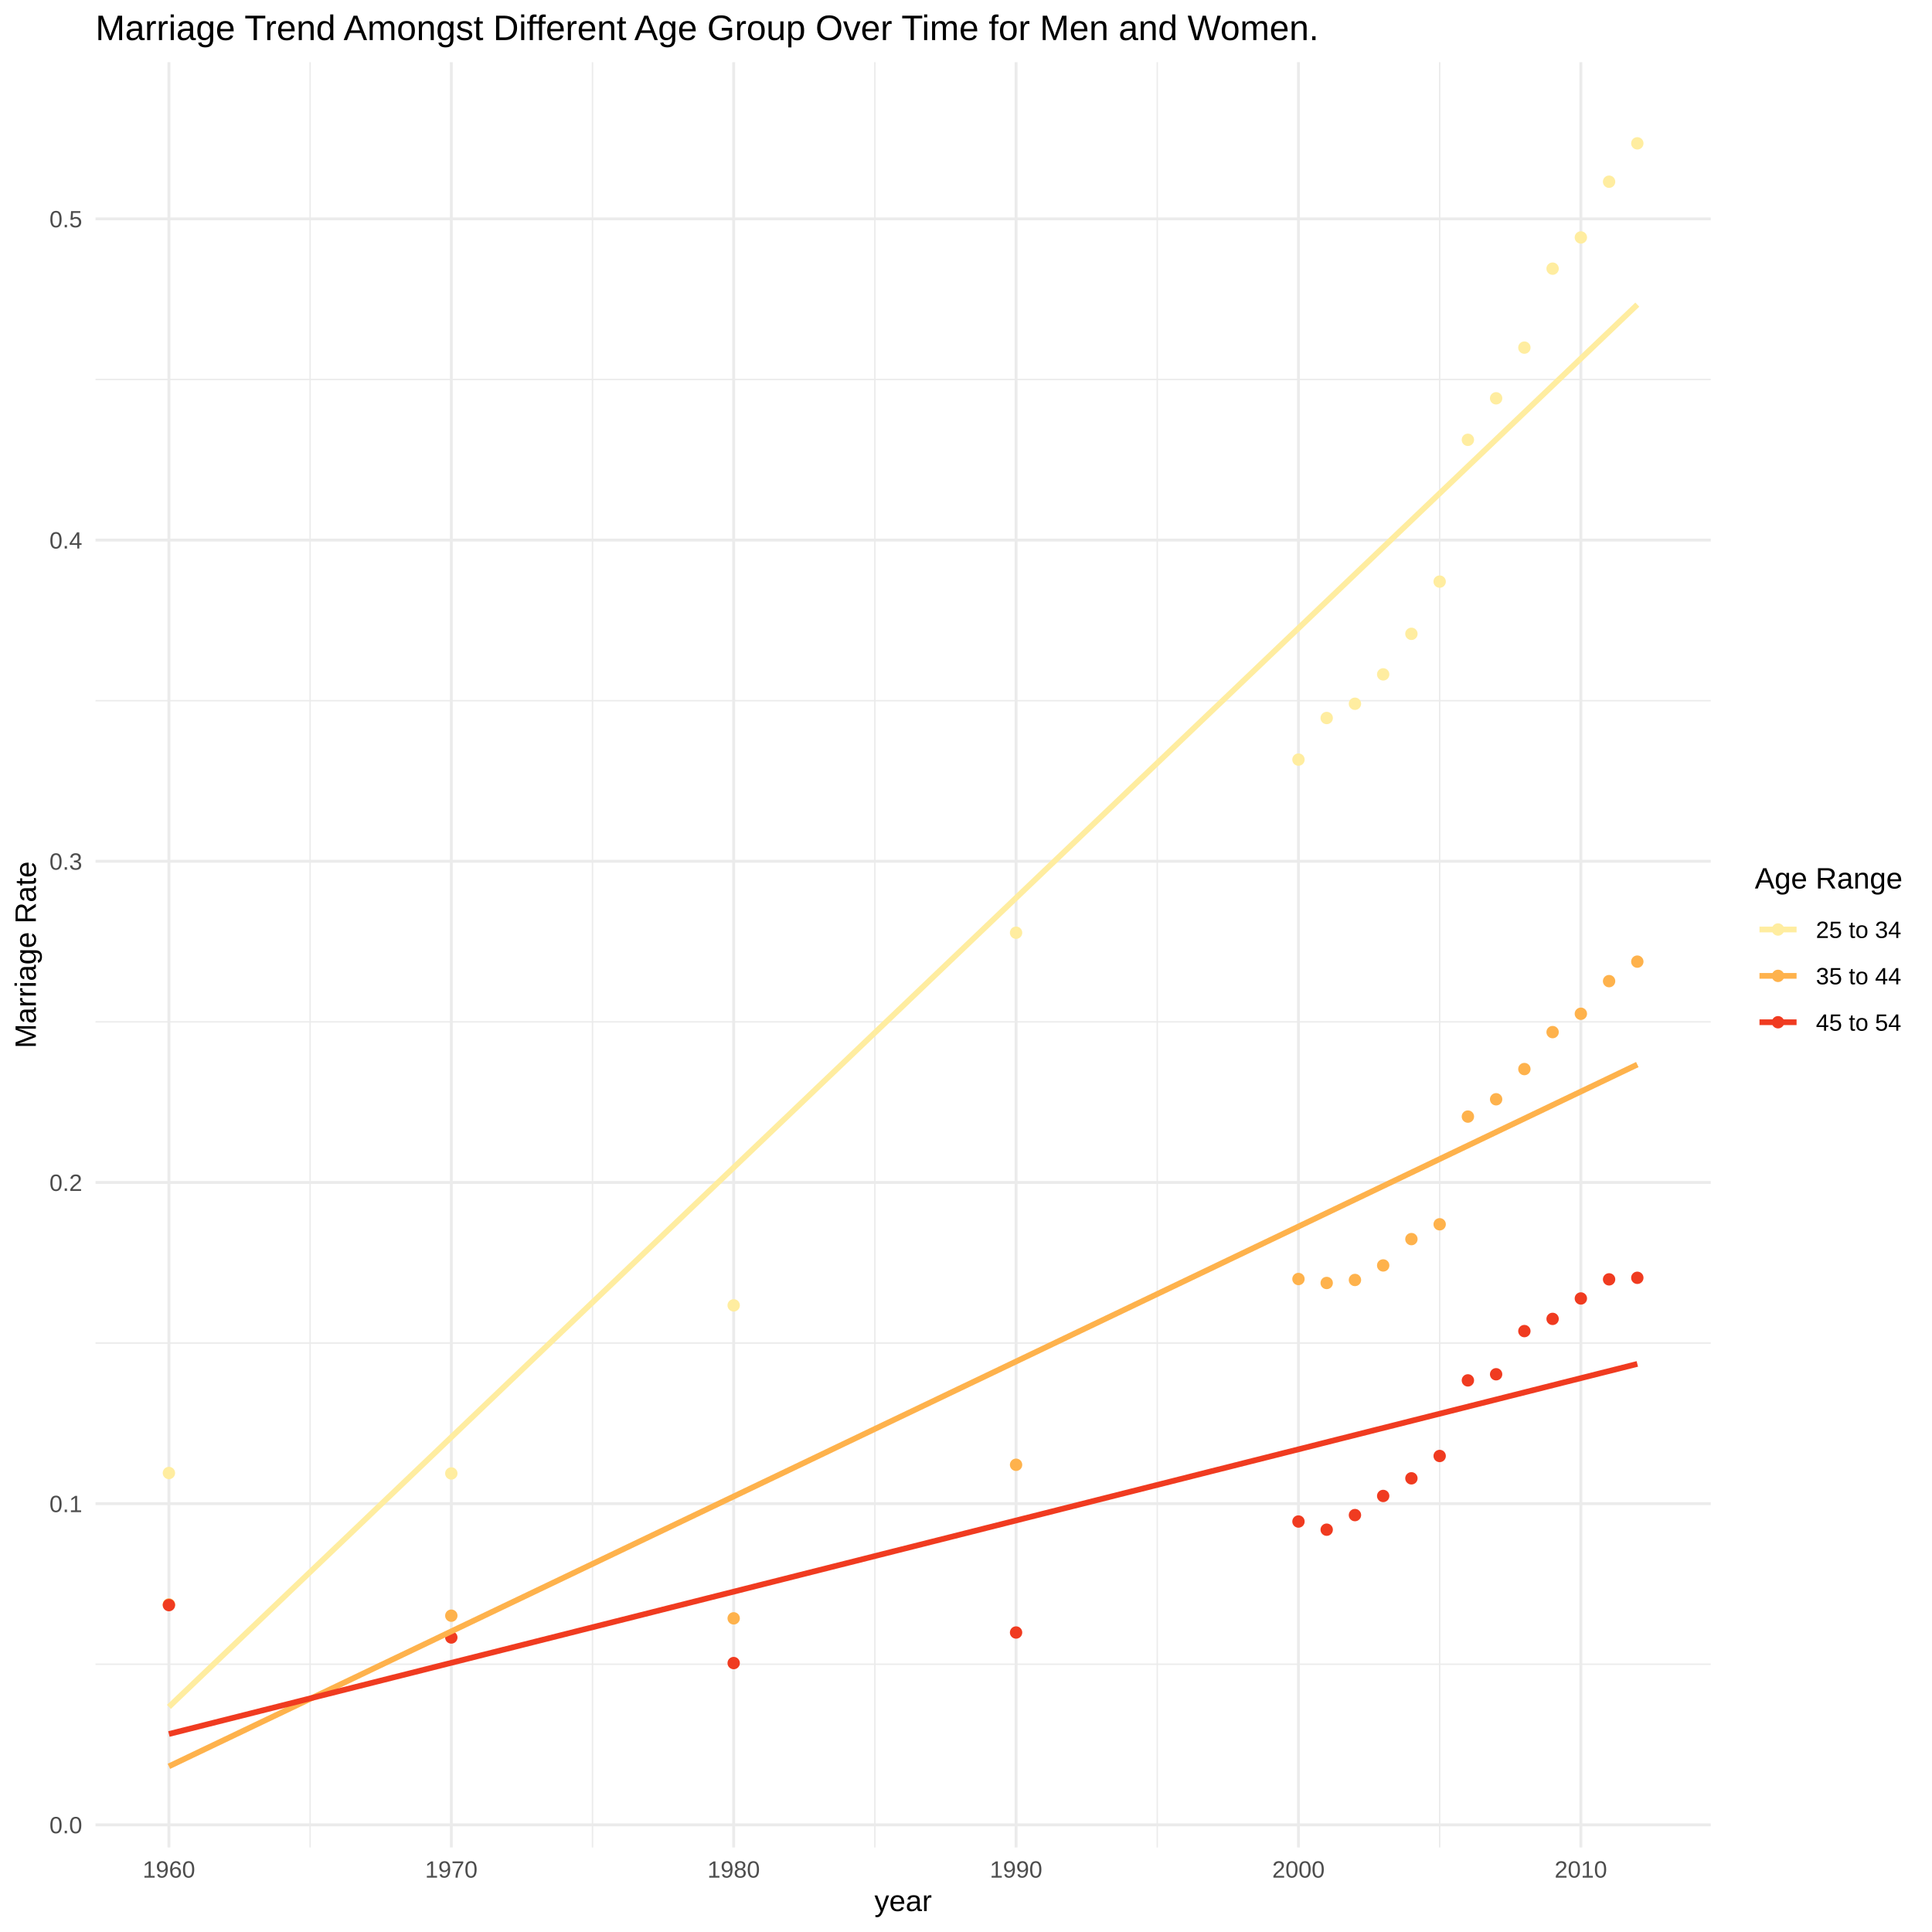
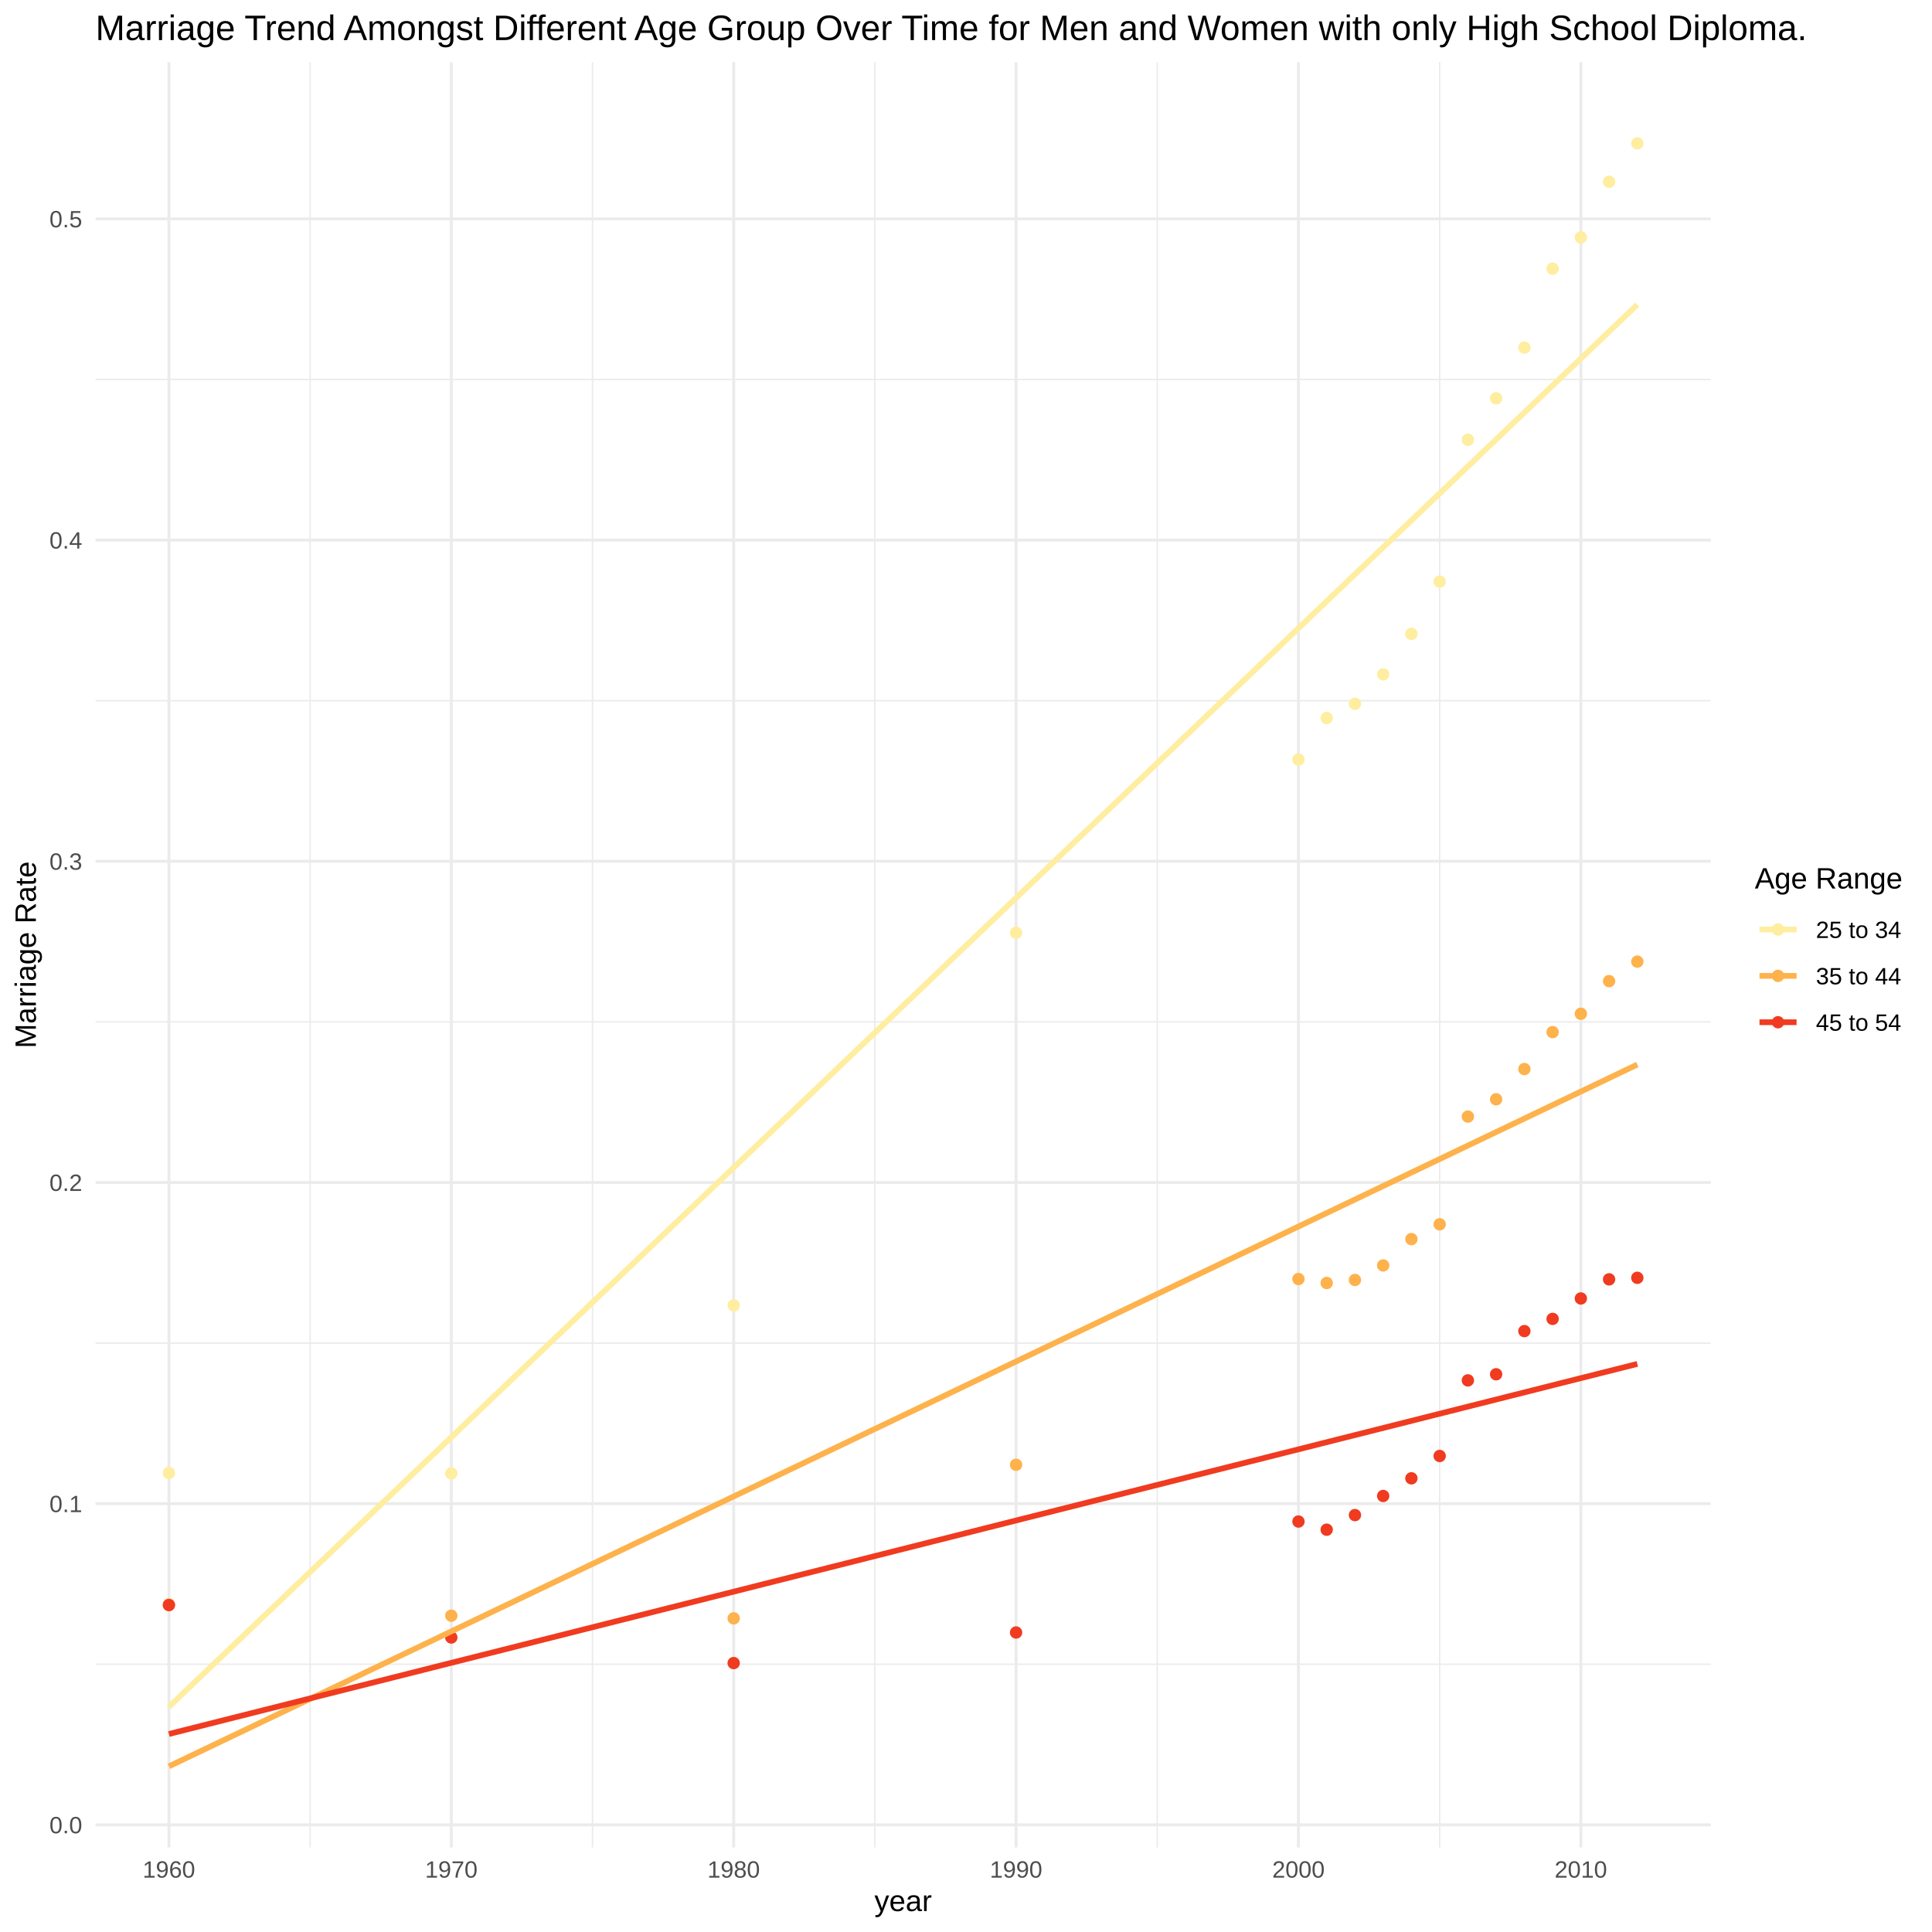
<svg xmlns="http://www.w3.org/2000/svg" class="svglite" width="720.00pt" height="720.00pt" viewBox="0 0 720.00 720.00">
  <defs>
    <style type="text/css">
    .svglite line, .svglite polyline, .svglite polygon, .svglite path, .svglite rect, .svglite circle {
      fill: none;
      stroke: #000000;
      stroke-linecap: round;
      stroke-linejoin: round;
      stroke-miterlimit: 10.00;
    }
  </style>
  </defs>
  <rect width="100%" height="100%" style="stroke: none; fill: #FFFFFF;" />
  <defs>
    <clipPath id="cpMC4wMHw3MjAuMDB8MC4wMHw3MjAuMDA=">
      <rect x="0.00" y="0.00" width="720.00" height="720.00" />
    </clipPath>
  </defs>
  <g clip-path="url(#cpMC4wMHw3MjAuMDB8MC4wMHw3MjAuMDA=)">
</g>
  <defs>
    <clipPath id="cpMzUuNTl8NjM3LjU0fDIzLjE4fDY4OC41MA==">
      <rect x="35.59" y="23.18" width="601.96" height="665.33" />
    </clipPath>
  </defs>
  <g clip-path="url(#cpMzUuNTl8NjM3LjU0fDIzLjE4fDY4OC41MA==)">
    <polyline points="35.59,620.21 637.54,620.21 " style="stroke-width: 0.53; stroke: #EBEBEB; stroke-linecap: butt;" />
    <polyline points="35.59,500.52 637.54,500.52 " style="stroke-width: 0.53; stroke: #EBEBEB; stroke-linecap: butt;" />
    <polyline points="35.59,380.82 637.54,380.82 " style="stroke-width: 0.53; stroke: #EBEBEB; stroke-linecap: butt;" />
    <polyline points="35.59,261.12 637.54,261.12 " style="stroke-width: 0.53; stroke: #EBEBEB; stroke-linecap: butt;" />
    <polyline points="35.59,141.42 637.54,141.42 " style="stroke-width: 0.53; stroke: #EBEBEB; stroke-linecap: butt;" />
    <polyline points="115.57,688.50 115.57,23.18 " style="stroke-width: 0.53; stroke: #EBEBEB; stroke-linecap: butt;" />
    <polyline points="220.80,688.50 220.80,23.18 " style="stroke-width: 0.53; stroke: #EBEBEB; stroke-linecap: butt;" />
    <polyline points="326.04,688.50 326.04,23.18 " style="stroke-width: 0.53; stroke: #EBEBEB; stroke-linecap: butt;" />
    <polyline points="431.28,688.50 431.28,23.18 " style="stroke-width: 0.53; stroke: #EBEBEB; stroke-linecap: butt;" />
    <polyline points="536.52,688.50 536.52,23.18 " style="stroke-width: 0.53; stroke: #EBEBEB; stroke-linecap: butt;" />
    <polyline points="35.59,680.06 637.54,680.06 " style="stroke-width: 1.07; stroke: #EBEBEB; stroke-linecap: butt;" />
    <polyline points="35.59,560.37 637.54,560.37 " style="stroke-width: 1.07; stroke: #EBEBEB; stroke-linecap: butt;" />
    <polyline points="35.59,440.67 637.54,440.67 " style="stroke-width: 1.07; stroke: #EBEBEB; stroke-linecap: butt;" />
    <polyline points="35.59,320.97 637.54,320.97 " style="stroke-width: 1.07; stroke: #EBEBEB; stroke-linecap: butt;" />
    <polyline points="35.59,201.27 637.54,201.27 " style="stroke-width: 1.07; stroke: #EBEBEB; stroke-linecap: butt;" />
    <polyline points="35.59,81.57 637.54,81.57 " style="stroke-width: 1.07; stroke: #EBEBEB; stroke-linecap: butt;" />
    <polyline points="62.95,688.50 62.95,23.18 " style="stroke-width: 1.07; stroke: #EBEBEB; stroke-linecap: butt;" />
    <polyline points="168.19,688.50 168.19,23.18 " style="stroke-width: 1.07; stroke: #EBEBEB; stroke-linecap: butt;" />
    <polyline points="273.42,688.50 273.42,23.18 " style="stroke-width: 1.07; stroke: #EBEBEB; stroke-linecap: butt;" />
    <polyline points="378.66,688.50 378.66,23.18 " style="stroke-width: 1.07; stroke: #EBEBEB; stroke-linecap: butt;" />
    <polyline points="483.90,688.50 483.90,23.18 " style="stroke-width: 1.07; stroke: #EBEBEB; stroke-linecap: butt;" />
    <polyline points="589.14,688.50 589.14,23.18 " style="stroke-width: 1.07; stroke: #EBEBEB; stroke-linecap: butt;" />
    <circle cx="62.95" cy="548.95" r="1.95" style="stroke-width: 0.71; stroke: #FFEDA0; fill: #FFEDA0;" />
    <circle cx="62.95" cy="597.95" r="1.95" style="stroke-width: 0.71; stroke: #FEB24C; fill: #FEB24C;" />
    <circle cx="62.95" cy="598.18" r="1.95" style="stroke-width: 0.71; stroke: #F03B20; fill: #F03B20;" />
    <circle cx="168.19" cy="549.11" r="1.95" style="stroke-width: 0.71; stroke: #FFEDA0; fill: #FFEDA0;" />
    <circle cx="168.19" cy="602.12" r="1.95" style="stroke-width: 0.71; stroke: #FEB24C; fill: #FEB24C;" />
    <circle cx="168.19" cy="610.24" r="1.95" style="stroke-width: 0.71; stroke: #F03B20; fill: #F03B20;" />
    <circle cx="273.42" cy="486.47" r="1.95" style="stroke-width: 0.71; stroke: #FFEDA0; fill: #FFEDA0;" />
    <circle cx="273.42" cy="603.11" r="1.95" style="stroke-width: 0.71; stroke: #FEB24C; fill: #FEB24C;" />
    <circle cx="273.42" cy="619.78" r="1.95" style="stroke-width: 0.71; stroke: #F03B20; fill: #F03B20;" />
    <circle cx="378.66" cy="347.60" r="1.95" style="stroke-width: 0.71; stroke: #FFEDA0; fill: #FFEDA0;" />
    <circle cx="378.66" cy="545.88" r="1.95" style="stroke-width: 0.71; stroke: #FEB24C; fill: #FEB24C;" />
    <circle cx="378.66" cy="608.39" r="1.95" style="stroke-width: 0.71; stroke: #F03B20; fill: #F03B20;" />
    <circle cx="483.90" cy="283.08" r="1.95" style="stroke-width: 0.71; stroke: #FFEDA0; fill: #FFEDA0;" />
    <circle cx="483.90" cy="476.65" r="1.95" style="stroke-width: 0.71; stroke: #FEB24C; fill: #FEB24C;" />
    <circle cx="483.90" cy="567.03" r="1.95" style="stroke-width: 0.71; stroke: #F03B20; fill: #F03B20;" />
    <circle cx="494.42" cy="267.58" r="1.95" style="stroke-width: 0.71; stroke: #FFEDA0; fill: #FFEDA0;" />
    <circle cx="494.42" cy="478.13" r="1.95" style="stroke-width: 0.71; stroke: #FEB24C; fill: #FEB24C;" />
    <circle cx="494.42" cy="570.07" r="1.95" style="stroke-width: 0.71; stroke: #F03B20; fill: #F03B20;" />
    <circle cx="504.95" cy="262.27" r="1.95" style="stroke-width: 0.71; stroke: #FFEDA0; fill: #FFEDA0;" />
    <circle cx="504.95" cy="477.01" r="1.95" style="stroke-width: 0.71; stroke: #FEB24C; fill: #FEB24C;" />
    <circle cx="504.95" cy="564.63" r="1.95" style="stroke-width: 0.71; stroke: #F03B20; fill: #F03B20;" />
    <circle cx="515.47" cy="251.32" r="1.95" style="stroke-width: 0.71; stroke: #FFEDA0; fill: #FFEDA0;" />
    <circle cx="515.47" cy="471.59" r="1.95" style="stroke-width: 0.71; stroke: #FEB24C; fill: #FEB24C;" />
    <circle cx="515.47" cy="557.50" r="1.95" style="stroke-width: 0.71; stroke: #F03B20; fill: #F03B20;" />
    <circle cx="525.99" cy="236.21" r="1.95" style="stroke-width: 0.71; stroke: #FFEDA0; fill: #FFEDA0;" />
    <circle cx="525.99" cy="461.78" r="1.95" style="stroke-width: 0.71; stroke: #FEB24C; fill: #FEB24C;" />
    <circle cx="525.99" cy="550.93" r="1.95" style="stroke-width: 0.71; stroke: #F03B20; fill: #F03B20;" />
    <circle cx="536.52" cy="216.75" r="1.95" style="stroke-width: 0.71; stroke: #FFEDA0; fill: #FFEDA0;" />
    <circle cx="536.52" cy="456.26" r="1.95" style="stroke-width: 0.71; stroke: #FEB24C; fill: #FEB24C;" />
    <circle cx="536.52" cy="542.60" r="1.95" style="stroke-width: 0.71; stroke: #F03B20; fill: #F03B20;" />
    <circle cx="547.04" cy="163.91" r="1.95" style="stroke-width: 0.71; stroke: #FFEDA0; fill: #FFEDA0;" />
    <circle cx="547.04" cy="416.12" r="1.95" style="stroke-width: 0.71; stroke: #FEB24C; fill: #FEB24C;" />
    <circle cx="547.04" cy="514.43" r="1.95" style="stroke-width: 0.71; stroke: #F03B20; fill: #F03B20;" />
    <circle cx="557.56" cy="148.44" r="1.95" style="stroke-width: 0.71; stroke: #FFEDA0; fill: #FFEDA0;" />
    <circle cx="557.56" cy="409.67" r="1.95" style="stroke-width: 0.71; stroke: #FEB24C; fill: #FEB24C;" />
    <circle cx="557.56" cy="512.15" r="1.95" style="stroke-width: 0.71; stroke: #F03B20; fill: #F03B20;" />
    <circle cx="568.09" cy="129.55" r="1.95" style="stroke-width: 0.71; stroke: #FFEDA0; fill: #FFEDA0;" />
    <circle cx="568.09" cy="398.41" r="1.95" style="stroke-width: 0.71; stroke: #FEB24C; fill: #FEB24C;" />
    <circle cx="568.09" cy="496.06" r="1.95" style="stroke-width: 0.71; stroke: #F03B20; fill: #F03B20;" />
    <circle cx="578.61" cy="100.12" r="1.95" style="stroke-width: 0.71; stroke: #FFEDA0; fill: #FFEDA0;" />
    <circle cx="578.61" cy="384.64" r="1.95" style="stroke-width: 0.71; stroke: #FEB24C; fill: #FEB24C;" />
    <circle cx="578.61" cy="491.51" r="1.95" style="stroke-width: 0.71; stroke: #F03B20; fill: #F03B20;" />
    <circle cx="589.14" cy="88.49" r="1.95" style="stroke-width: 0.71; stroke: #FFEDA0; fill: #FFEDA0;" />
    <circle cx="589.14" cy="377.80" r="1.95" style="stroke-width: 0.71; stroke: #FEB24C; fill: #FEB24C;" />
    <circle cx="589.14" cy="483.90" r="1.95" style="stroke-width: 0.71; stroke: #F03B20; fill: #F03B20;" />
    <circle cx="599.66" cy="67.72" r="1.95" style="stroke-width: 0.71; stroke: #FFEDA0; fill: #FFEDA0;" />
    <circle cx="599.66" cy="365.64" r="1.95" style="stroke-width: 0.71; stroke: #FEB24C; fill: #FEB24C;" />
    <circle cx="599.66" cy="476.78" r="1.95" style="stroke-width: 0.71; stroke: #F03B20; fill: #F03B20;" />
    <circle cx="610.18" cy="53.42" r="1.95" style="stroke-width: 0.71; stroke: #FFEDA0; fill: #FFEDA0;" />
    <circle cx="610.18" cy="358.37" r="1.95" style="stroke-width: 0.71; stroke: #FEB24C; fill: #FEB24C;" />
    <circle cx="610.18" cy="476.20" r="1.95" style="stroke-width: 0.71; stroke: #F03B20; fill: #F03B20;" />
    <polyline points="62.95,636.10 69.87,629.48 76.80,622.87 83.73,616.25 90.66,609.64 97.58,603.02 104.51,596.41 111.44,589.79 118.36,583.18 125.29,576.56 132.22,569.95 139.14,563.33 146.07,556.72 153.00,550.10 159.93,543.49 166.85,536.87 173.78,530.26 180.71,523.64 187.63,517.03 194.56,510.41 201.49,503.80 208.42,497.18 215.34,490.57 222.27,483.95 229.20,477.34 236.12,470.72 243.05,464.11 249.98,457.49 256.90,450.88 263.83,444.26 270.76,437.65 277.69,431.03 284.61,424.42 291.54,417.80 298.47,411.19 305.39,404.57 312.32,397.96 319.25,391.34 326.17,384.73 333.10,378.11 340.03,371.50 346.96,364.88 353.88,358.27 360.81,351.66 367.74,345.04 374.66,338.43 381.59,331.81 388.52,325.20 395.44,318.58 402.37,311.97 409.30,305.35 416.23,298.74 423.15,292.12 430.08,285.51 437.01,278.89 443.93,272.28 450.86,265.66 457.79,259.05 464.72,252.43 471.64,245.82 478.57,239.20 485.50,232.59 492.42,225.97 499.35,219.36 506.28,212.74 513.20,206.13 520.13,199.51 527.06,192.90 533.99,186.28 540.91,179.67 547.84,173.05 554.77,166.44 561.69,159.82 568.62,153.21 575.55,146.59 582.47,139.98 589.40,133.36 596.33,126.75 603.26,120.13 610.18,113.52 " style="stroke-width: 2.13; stroke: #FFEDA0; stroke-linecap: butt;" />
    <polyline points="62.95,658.26 69.87,654.95 76.80,651.64 83.73,648.33 90.66,645.02 97.58,641.71 104.51,638.40 111.44,635.09 118.36,631.78 125.29,628.47 132.22,625.16 139.14,621.85 146.07,618.54 153.00,615.23 159.93,611.92 166.85,608.60 173.78,605.29 180.71,601.98 187.63,598.67 194.56,595.36 201.49,592.05 208.42,588.74 215.34,585.43 222.27,582.12 229.20,578.81 236.12,575.50 243.05,572.19 249.98,568.88 256.90,565.57 263.83,562.26 270.76,558.95 277.69,555.64 284.61,552.33 291.54,549.02 298.47,545.71 305.39,542.40 312.32,539.08 319.25,535.77 326.17,532.46 333.10,529.15 340.03,525.84 346.96,522.53 353.88,519.22 360.81,515.91 367.74,512.60 374.66,509.29 381.59,505.98 388.52,502.67 395.44,499.36 402.37,496.05 409.30,492.74 416.23,489.43 423.15,486.12 430.08,482.81 437.01,479.50 443.93,476.19 450.86,472.88 457.79,469.56 464.72,466.25 471.64,462.94 478.57,459.63 485.50,456.32 492.42,453.01 499.35,449.70 506.28,446.39 513.20,443.08 520.13,439.77 527.06,436.46 533.99,433.15 540.91,429.84 547.84,426.53 554.77,423.22 561.69,419.91 568.62,416.60 575.55,413.29 582.47,409.98 589.40,406.67 596.33,403.36 603.26,400.04 610.18,396.73 " style="stroke-width: 2.13; stroke: #FEB24C; stroke-linecap: butt;" />
    <polyline points="62.95,646.21 69.87,644.47 76.80,642.72 83.73,640.97 90.66,639.23 97.58,637.48 104.51,635.74 111.44,633.99 118.36,632.24 125.29,630.50 132.22,628.75 139.14,627.01 146.07,625.26 153.00,623.52 159.93,621.77 166.85,620.02 173.78,618.28 180.71,616.53 187.63,614.79 194.56,613.04 201.49,611.29 208.42,609.55 215.34,607.80 222.27,606.06 229.20,604.31 236.12,602.57 243.05,600.82 249.98,599.07 256.90,597.33 263.83,595.58 270.76,593.84 277.69,592.09 284.61,590.34 291.54,588.60 298.47,586.85 305.39,585.11 312.32,583.36 319.25,581.62 326.17,579.87 333.10,578.12 340.03,576.38 346.96,574.63 353.88,572.89 360.81,571.14 367.74,569.39 374.66,567.65 381.59,565.90 388.52,564.16 395.44,562.41 402.37,560.67 409.30,558.92 416.23,557.17 423.15,555.43 430.08,553.68 437.01,551.94 443.93,550.19 450.86,548.44 457.79,546.70 464.72,544.95 471.64,543.21 478.57,541.46 485.50,539.72 492.42,537.97 499.35,536.22 506.28,534.48 513.20,532.73 520.13,530.99 527.06,529.24 533.99,527.49 540.91,525.75 547.84,524.00 554.77,522.26 561.69,520.51 568.62,518.77 575.55,517.02 582.47,515.27 589.40,513.53 596.33,511.78 603.26,510.04 610.18,508.29 " style="stroke-width: 2.13; stroke: #F03B20; stroke-linecap: butt;" />
  </g>
  <g clip-path="url(#cpMC4wMHw3MjAuMDB8MC4wMHw3MjAuMDA=)">
    <text x="30.65" y="683.21" text-anchor="end" style="font-size: 8.80px; fill: #4D4D4D; font-family: Arial;" textLength="12.24px" lengthAdjust="spacingAndGlyphs">0.0</text>
    <text x="30.65" y="563.52" text-anchor="end" style="font-size: 8.80px; fill: #4D4D4D; font-family: Arial;" textLength="12.24px" lengthAdjust="spacingAndGlyphs">0.1</text>
    <text x="30.65" y="443.82" text-anchor="end" style="font-size: 8.80px; fill: #4D4D4D; font-family: Arial;" textLength="12.24px" lengthAdjust="spacingAndGlyphs">0.2</text>
    <text x="30.65" y="324.12" text-anchor="end" style="font-size: 8.80px; fill: #4D4D4D; font-family: Arial;" textLength="12.24px" lengthAdjust="spacingAndGlyphs">0.3</text>
    <text x="30.65" y="204.42" text-anchor="end" style="font-size: 8.80px; fill: #4D4D4D; font-family: Arial;" textLength="12.24px" lengthAdjust="spacingAndGlyphs">0.4</text>
    <text x="30.65" y="84.72" text-anchor="end" style="font-size: 8.80px; fill: #4D4D4D; font-family: Arial;" textLength="12.24px" lengthAdjust="spacingAndGlyphs">0.5</text>
    <text x="62.95" y="699.74" text-anchor="middle" style="font-size: 8.80px; fill: #4D4D4D; font-family: Arial;" textLength="19.58px" lengthAdjust="spacingAndGlyphs">1960</text>
    <text x="168.19" y="699.74" text-anchor="middle" style="font-size: 8.80px; fill: #4D4D4D; font-family: Arial;" textLength="19.58px" lengthAdjust="spacingAndGlyphs">1970</text>
    <text x="273.42" y="699.74" text-anchor="middle" style="font-size: 8.80px; fill: #4D4D4D; font-family: Arial;" textLength="19.58px" lengthAdjust="spacingAndGlyphs">1980</text>
    <text x="378.66" y="699.74" text-anchor="middle" style="font-size: 8.80px; fill: #4D4D4D; font-family: Arial;" textLength="19.58px" lengthAdjust="spacingAndGlyphs">1990</text>
    <text x="483.90" y="699.74" text-anchor="middle" style="font-size: 8.80px; fill: #4D4D4D; font-family: Arial;" textLength="19.58px" lengthAdjust="spacingAndGlyphs">2000</text>
    <text x="589.14" y="699.74" text-anchor="middle" style="font-size: 8.80px; fill: #4D4D4D; font-family: Arial;" textLength="19.58px" lengthAdjust="spacingAndGlyphs">2010</text>
    <text x="336.57" y="712.20" text-anchor="middle" style="font-size: 11.00px; font-family: Arial;" textLength="21.41px" lengthAdjust="spacingAndGlyphs">year</text>
    <text transform="translate(13.36,355.84) rotate(-90)" text-anchor="middle" style="font-size: 11.00px; font-family: Arial;" textLength="69.72px" lengthAdjust="spacingAndGlyphs">Marriage Rate</text>
    <text x="653.98" y="331.12" style="font-size: 11.00px; font-family: Arial;" textLength="55.06px" lengthAdjust="spacingAndGlyphs">Age Range</text>
    <circle cx="662.62" cy="346.40" r="1.95" style="stroke-width: 0.71; stroke: #FFEDA0; fill: #FFEDA0;" />
    <line x1="655.71" y1="346.40" x2="669.53" y2="346.40" style="stroke-width: 2.13; stroke: #FFEDA0; stroke-linecap: butt;" />
    <circle cx="662.62" cy="363.68" r="1.95" style="stroke-width: 0.71; stroke: #FEB24C; fill: #FEB24C;" />
    <line x1="655.71" y1="363.68" x2="669.53" y2="363.68" style="stroke-width: 2.13; stroke: #FEB24C; stroke-linecap: butt;" />
    <circle cx="662.62" cy="380.96" r="1.95" style="stroke-width: 0.71; stroke: #F03B20; fill: #F03B20;" />
    <line x1="655.71" y1="380.96" x2="669.53" y2="380.96" style="stroke-width: 2.13; stroke: #F03B20; stroke-linecap: butt;" />
    <text x="676.74" y="349.55" style="font-size: 8.80px; font-family: Arial;" textLength="31.82px" lengthAdjust="spacingAndGlyphs">25 to 34</text>
    <text x="676.74" y="366.83" style="font-size: 8.80px; font-family: Arial;" textLength="31.82px" lengthAdjust="spacingAndGlyphs">35 to 44</text>
    <text x="676.74" y="384.11" style="font-size: 8.80px; font-family: Arial;" textLength="31.82px" lengthAdjust="spacingAndGlyphs">45 to 54</text>
-     <text x="35.59" y="14.93" style="font-size: 13.20px; font-family: Arial;" textLength="455.55px" lengthAdjust="spacingAndGlyphs">Marriage Trend Amongst Different Age Group Over Time for Men and Women.</text>
+     <text x="35.59" y="14.93" style="font-size: 13.20px; font-family: Arial;" textLength="637.38px" lengthAdjust="spacingAndGlyphs">Marriage Trend Amongst Different Age Group Over Time for Men and Women with only High School Diploma.</text>
  </g>
</svg>
